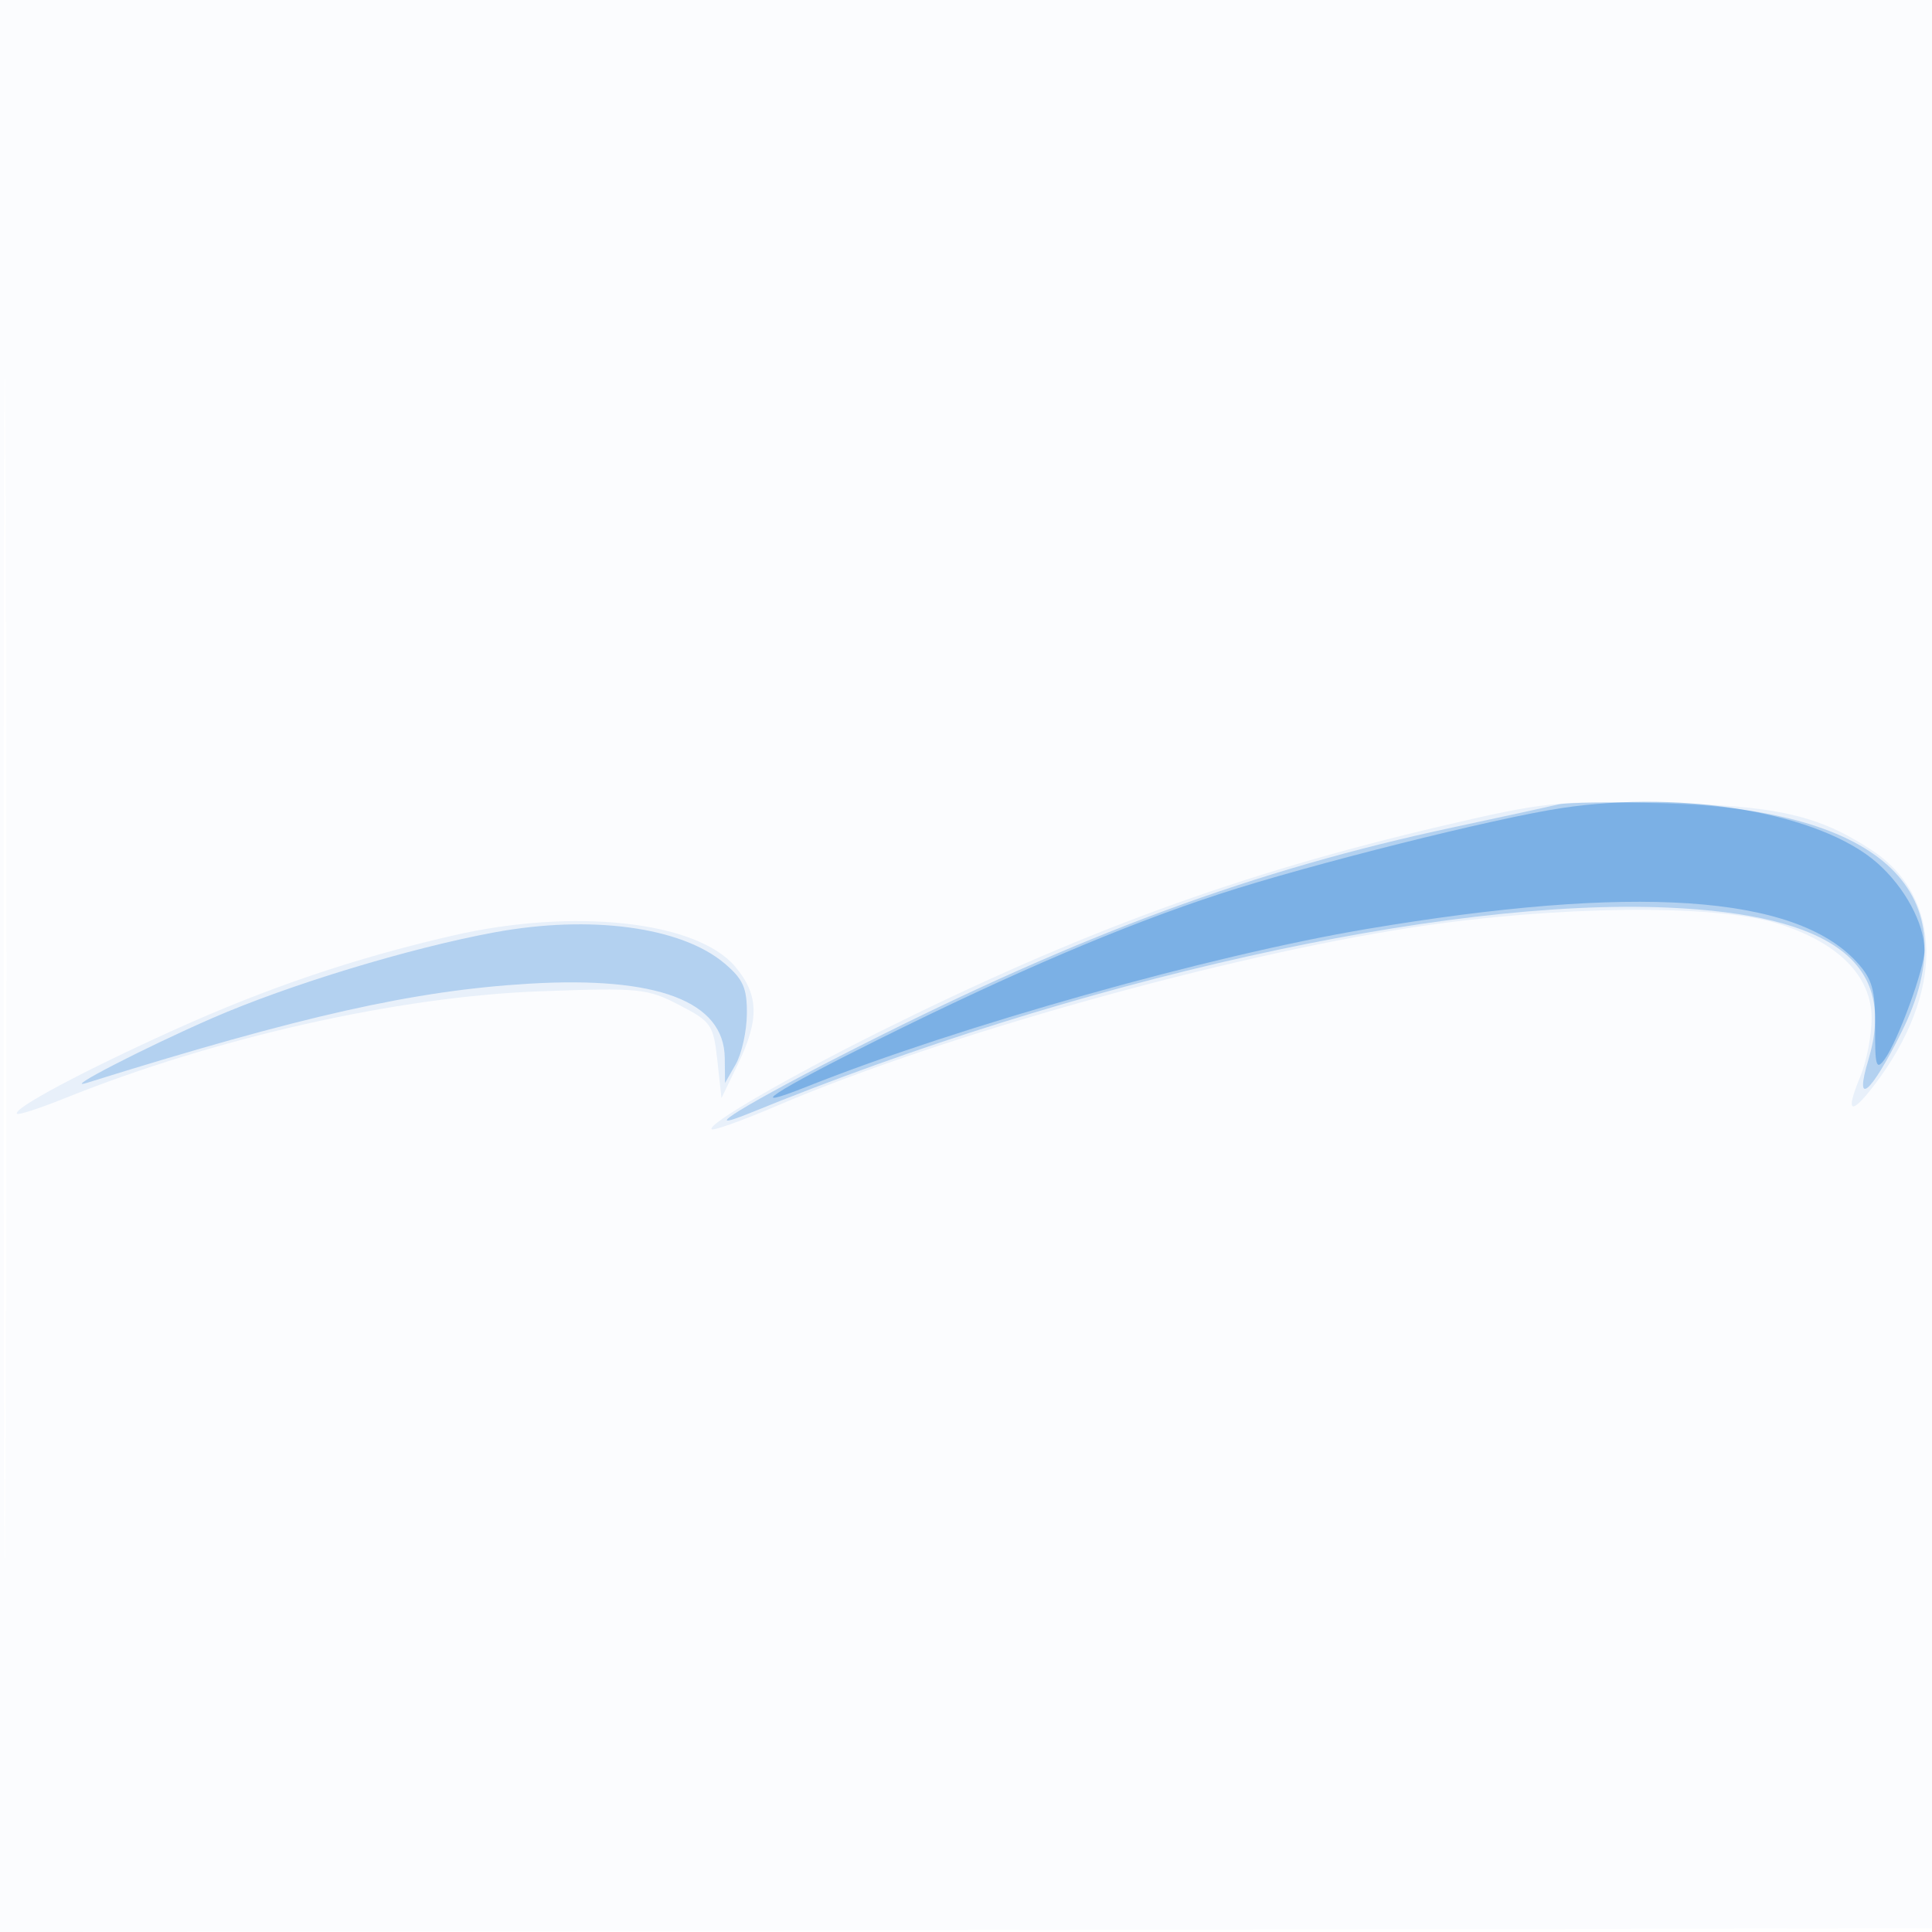
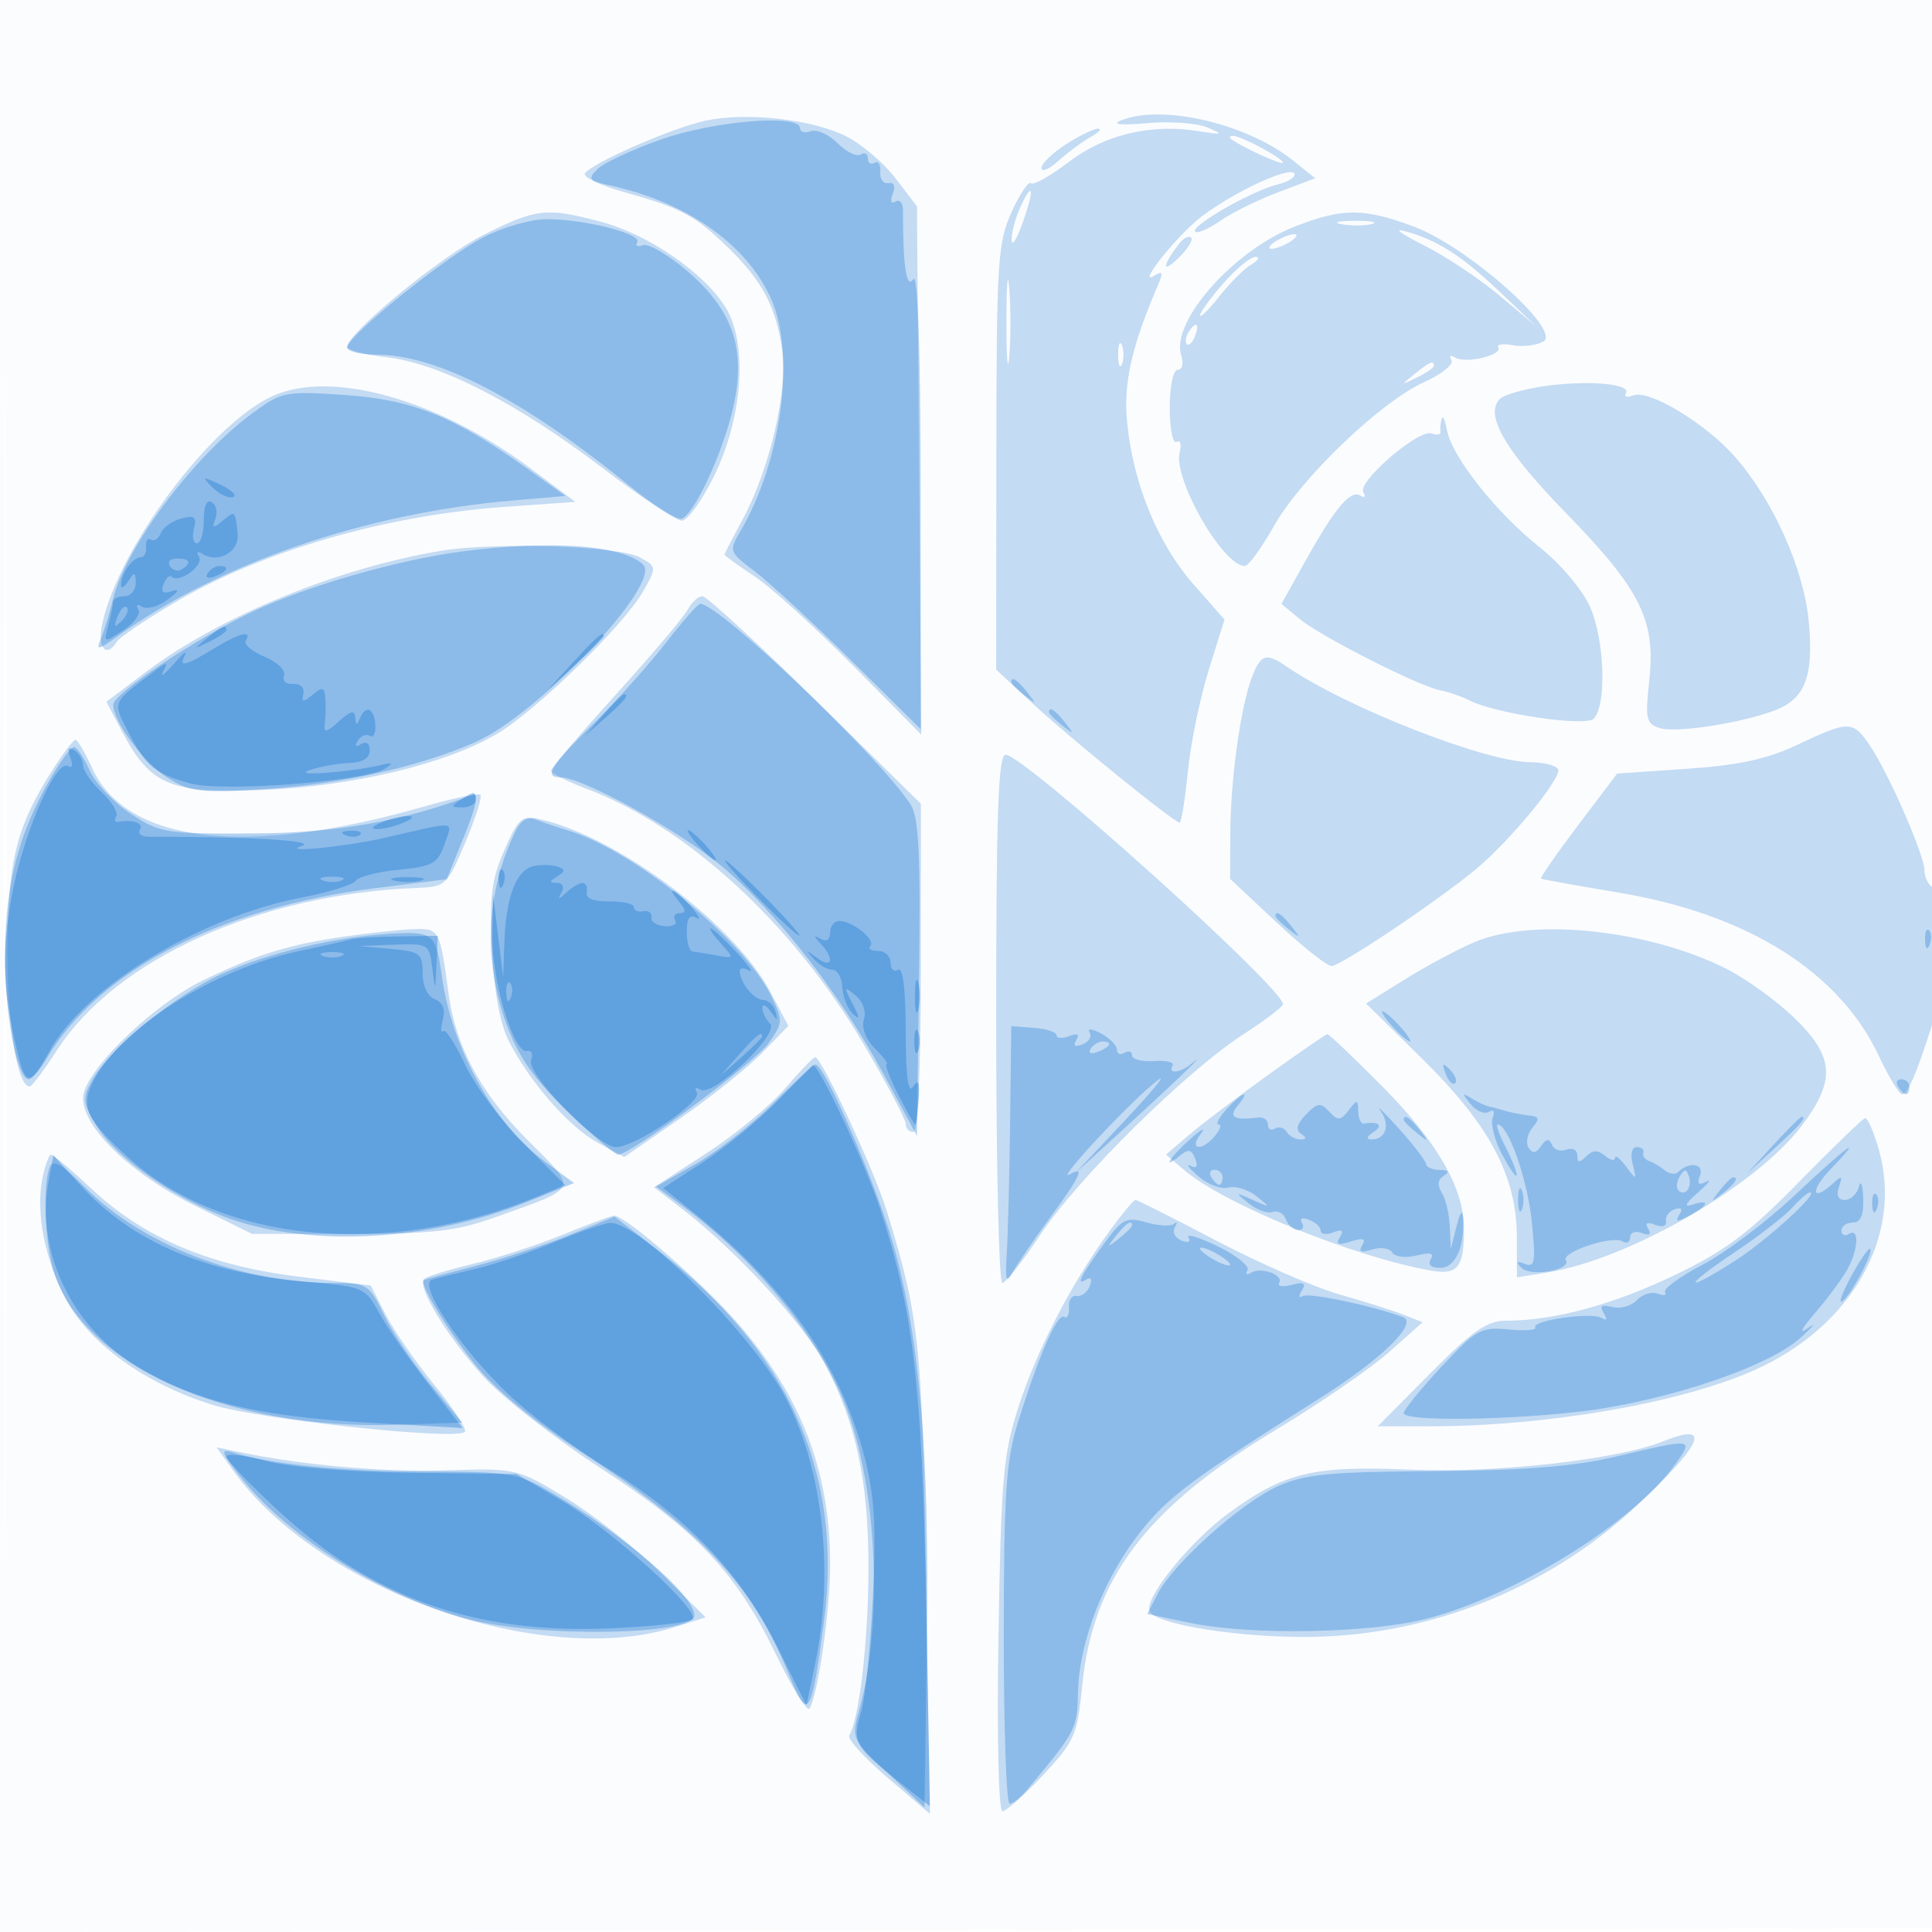
<svg xmlns="http://www.w3.org/2000/svg" width="256" height="256">
  <path fill="#1976D2" fill-opacity=".016" fill-rule="evenodd" d="M0 128.004v128.004l128.25-.254 128.25-.254.254-127.75L257.008 0H0zm.485.496c0 70.4.119 99.053.265 63.672s.146-92.98 0-128S.485 58.1.485 128.5" />
-   <path fill="#1976D2" fill-opacity=".083" fill-rule="evenodd" d="M191 109.46c-26.727 6.269-47.936 14.034-74.5 27.273-12.214 6.088-22.84 12.261-22.202 12.898.229.229 4.148-1.182 8.71-3.135 21.65-9.266 59.304-19.824 84.235-23.619 18.86-2.87 39.83-3.104 48.187-.538 8.097 2.487 12.57 6.968 12.57 12.593 0 2.273-.681 5.762-1.513 7.754-2.006 4.801-1.278 5.217 1.882 1.075 9.307-12.203 9.167-24.858-.344-31.11-7.135-4.69-12.623-5.917-28.025-6.265-13.599-.307-15.401-.116-29 3.074M60 123.967c-13.011 2.992-24.56 6.905-37.024 12.544-12.08 5.465-21.369 10.429-20.723 11.076.189.189 3.022-.734 6.295-2.051 19.956-8.03 44.196-13.49 62.952-14.181 13.24-.487 14.244-.389 18.5 1.815 4.25 2.2 4.531 2.608 5.05 7.33l.55 5 2.178-4.5c2.866-5.922 2.777-9.187-.353-12.907-5.073-6.029-21.35-7.824-37.425-4.126" />
-   <path fill="#1976D2" fill-opacity=".257" fill-rule="evenodd" d="M206.5 106.589c-1.1.266-7.4 1.639-14 3.05-26.141 5.59-49.06 14.035-78.5 28.922-15.072 7.622-22.342 12.07-14.5 8.871 43.312-17.667 91.615-28.469 121.5-27.17 21.894.952 30.409 7.417 26.57 20.172-1.93 6.412.277 4.56 4.401-3.692 9.145-18.301-2.467-29.481-31.471-30.299-6.6-.186-12.9-.12-14 .146m-141 16.957c-11.234 2.077-27.206 6.933-37.366 11.361-8.94 3.896-20.149 9.678-16.634 8.58 28.477-8.892 43.367-12.233 58.571-13.141 17.049-1.018 25.884 2.336 25.964 9.856l.036 3.298L97.5 141c.786-1.375 1.445-4.372 1.465-6.661.029-3.428-.499-4.61-2.996-6.712-5.73-4.821-17.754-6.432-30.469-4.081" />
-   <path fill="#1976D2" fill-opacity=".357" fill-rule="evenodd" d="M207 107.062c-8.785 1.306-33.548 7.52-45.346 11.379-12.781 4.18-27.198 10.324-45.154 19.242-14.071 6.989-18.281 9.767-9.5 6.269 20.021-7.976 53.359-17.361 74.06-20.849 35.46-5.974 56.762-4.549 64.94 4.344 2.098 2.281 2.494 3.682 2.464 8.704-.031 5.116.15 5.73 1.249 4.227 1.777-2.43 5.287-12.022 5.287-14.448 0-3.545-2.615-8.385-6.26-11.585-7.5-6.585-25.415-9.711-41.74-7.283" />
+   <path fill="#1976D2" fill-opacity=".247" fill-rule="evenodd" d="M93.5 15.99c-4.413.941-15.155 5.643-15.994 7-.292.473 2.062 1.587 5.231 2.474 7.554 2.114 9.338 3.067 13.726 7.328 4.584 4.453 6.398 7.912 7.194 13.721.738 5.386-1.726 15.821-5.28 22.363C97.07 71.283 96 73.36 96 73.493s1.78 1.419 3.955 2.859c2.176 1.439 8.043 6.751 13.038 11.804l9.082 9.186-.288-35-.287-35.001-2.808-3.68c-1.544-2.024-4.474-4.529-6.51-5.568-4.476-2.284-13.222-3.268-18.682-2.103m55-.015c-1.245.52.076.648 3.5.341 3.025-.271 6.625-.011 8 .579 2.195.942 2.042 1-1.257.476-6.287-.998-12.37.461-17.157 4.115-2.422 1.849-4.662 3.104-4.977 2.789s-1.472 1.407-2.569 3.826c-1.841 4.057-1.998 6.582-2.018 32.512L132 88.726l4.75 4.418c4.936 4.59 18.833 15.856 19.559 15.856.228 0 .716-3.037 1.085-6.75s1.612-9.767 2.763-13.455l2.093-6.704-4.092-4.649c-4.717-5.358-7.96-13.217-8.792-21.301-.547-5.327.527-10.13 4.151-18.555.636-1.48.513-1.723-.544-1.069-2.535 1.566 3.137-5.5 6.347-7.907 4.359-3.269 11.568-6.601 12.171-5.625.272.441-.739 1.105-2.248 1.477-3.406.838-11.587 5.527-10.879 6.235.286.287 1.784-.361 3.328-1.439 1.545-1.078 5.006-2.787 7.692-3.796l4.884-1.836-2.884-2.321c-6.128-4.929-17.497-7.578-22.884-5.33m-7.25 3.14c-1.787 1.145-3.25 2.566-3.25 3.158 0 .591 1.012.159 2.25-.962s3.15-2.536 4.25-3.144 1.55-1.112 1-1.12c-.55-.007-2.463.923-4.25 2.068m21.833-.742c1.029.921 6.917 3.626 6.917 3.178 0-.576-5.544-3.551-6.617-3.551-.394 0-.529.168-.3.373m-27.921 9.17c-.639 1.403-1.142 3.317-1.118 4.254s.679-.08 1.455-2.259c1.613-4.528 1.398-5.802-.337-1.995M64.1 31.108C58.441 33.936 46 44.15 46 45.968c0 .415 2.362 1.031 5.25 1.37 7.062.83 17.308 6.082 28.505 14.612 5.09 3.877 9.854 7.05 10.587 7.05s2.62-2.588 4.192-5.75c3.888-7.819 4.597-17.684 1.618-22.504-2.836-4.589-10.229-9.681-16.464-11.341-7.29-1.941-8.578-1.8-15.588 1.703m107.472-1.09c-8.114 3.168-16.46 12.609-15.056 17.032.35 1.102.155 1.95-.449 1.95-.615 0-1.067 2.14-1.067 5.059 0 2.782.408 4.807.907 4.499.498-.309.683.295.409 1.341-.915 3.5 5.713 15.101 8.627 15.101.477 0 2.206-2.373 3.843-5.274 3.598-6.377 14.189-16.519 19.96-19.116 2.31-1.039 3.917-2.346 3.572-2.904-.348-.564-.134-.711.482-.33 1.377.851 6.357-.313 5.723-1.338-.254-.412.609-.544 1.918-.294 1.31.25 3.133.034 4.052-.48 2.545-1.424-9.98-12.554-17.142-15.234-6.646-2.486-9.437-2.488-15.779-.012m6.19-.311c1.244.239 3.044.23 4-.02s-.062-.446-2.262-.435-2.982.216-1.738.455m10.871 2.775c2.823 1.408 7.323 4.395 10 6.638l4.867 4.078-4.909-4.656c-5.044-4.783-8.223-6.791-12.591-7.954-1.375-.366-.19.486 2.633 1.894m-32.335-.256c-2.268 2.929-2.408 4.116-.241 2.052 1.282-1.222 2.084-2.471 1.78-2.774-.304-.304-.996.021-1.539.722M169 32c-.825.533-1.05.969-.5.969s1.675-.436 2.5-.969 1.05-.969.5-.969-1.675.436-2.5.969m-35.645 10.5c-.003 4.95.166 7.101.376 4.78.209-2.321.212-6.371.005-9-.206-2.629-.378-.73-.381 4.22m28.749-4.965c-1.707 1.944-3.099 3.856-3.093 4.25.006.393 1.158-.74 2.56-2.519 1.402-1.778 3.309-3.677 4.239-4.219s1.174-1 .544-1.017c-.631-.016-2.543 1.561-4.25 3.505m-4.645 6.532c-.363.586-.445 1.281-.183 1.543s.743-.218 1.069-1.067c.676-1.762.1-2.072-.886-.476M148.158 47c0 1.375.227 1.938.504 1.25.278-.687.278-1.812 0-2.5-.277-.687-.504-.125-.504 1.25m39.283 2.555c-1.864 1.494-1.852 1.512.309.465 1.238-.6 2.25-1.3 2.25-1.555 0-.765-.519-.544-2.559 1.09m17.172 1.615c-2.687.387-5.332 1.149-5.876 1.693-2.07 2.07.684 6.826 8.735 15.086 9.93 10.19 11.94 14.225 11.066 22.221-.556 5.089-.414 5.735 1.388 6.307 2.145.68 10.826-.658 15.263-2.354 4.018-1.535 5.157-4.518 4.482-11.741-.656-7.032-4.709-16.077-9.801-21.877-3.856-4.392-11.348-8.919-13.434-8.119-.847.325-1.295.195-.996-.289.774-1.252-5.079-1.753-10.827-.927M36.129 52.477c-8.182 3.71-20.447 20.141-22.598 30.273-.661 3.113.562 4.526 1.96 2.265.334-.541 3.71-2.827 7.501-5.08 11.55-6.861 27.998-11.649 43.877-12.772l9.369-.663-5.869-4.389c-12.275-9.18-26.448-13.168-34.24-9.634M191.018 55.5c-.14.55-.207 1.321-.148 1.714s-.469.493-1.171.224c-1.692-.649-9.901 6.425-9.052 7.801.364.588.203.786-.359.439-1.337-.826-3.332 1.528-7.272 8.581l-3.217 5.758 2.351 1.956c2.804 2.334 15.807 8.941 18.688 9.496 1.118.215 2.849.813 3.847 1.328 3.404 1.758 15.39 3.528 16.483 2.435 1.75-1.75 1.46-10.504-.493-14.839-1.03-2.288-3.935-5.722-6.674-7.892-5.731-4.539-11.625-11.986-12.27-15.501-.252-1.375-.573-2.05-.713-1.5M58.5 72.974c-13.804 2.296-29.399 8.698-39.202 16.094l-5.201 3.924 2.201 4.16c3.677 6.947 6.433 8.055 18.702 7.516 11.917-.523 24.034-3.432 30.789-7.39 5.242-3.072 16.953-14.498 19.488-19.013 1.752-3.121 1.745-3.183-.5-4.416-2.726-1.496-19.236-2.046-26.277-.875m32.6 7.839c-.533.997-4.818 6.059-9.522 11.25-4.703 5.19-8.558 9.713-8.565 10.051s2.125 1.423 4.737 2.412c13.381 5.065 27.324 17.914 36.669 33.792 3.069 5.216 5.581 9.978 5.581 10.583 0 .604.45 1.099 1 1.099.636 0 1.004-7.924 1.01-21.75l.011-21.75-13.978-13.75C100.355 85.188 93.617 79 93.068 79s-1.434.816-1.968 1.813m74.783 8.937c-1.487 3.832-2.839 13.621-2.863 20.728l-.02 5.978 6.161 5.772c3.388 3.175 6.666 5.772 7.284 5.772 1.193 0 14.014-8.592 19.055-12.769 4.613-3.823 11.577-12.297 10.946-13.318-.31-.502-1.947-.913-3.636-.913-5.897 0-24.433-7.261-32.283-12.647-2.788-1.913-3.435-1.718-4.644 1.397m72.246 8.955c-3.99 1.884-7.748 2.699-14.607 3.166l-9.236.629-5.192 6.868c-2.856 3.777-5.057 6.951-4.893 7.053s4.799.937 10.299 1.856c17.09 2.853 29.243 10.499 34.488 21.698 1.295 2.764 2.672 5.025 3.062 5.025.714 0 1.876-2.675 3.864-8.899 1.364-4.268 1.426-17.773.086-18.601-.55-.34-1-1.323-1-2.184 0-2.011-4.807-12.986-7.255-16.566-2.254-3.295-2.734-3.297-9.616-.045M6.765 102.332C2.108 109.705 1 114.311 1 126.305c0 9.766 1.344 17.8 2.951 17.641.302-.03 1.899-2.152 3.549-4.716 7.816-12.146 26.832-20.748 47.688-21.572 3.879-.154 4.062-.324 6.461-6.015 1.359-3.222 2.261-6.066 2.006-6.321s-3.544.424-7.309 1.509c-23.515 6.777-39.52 4.965-44.104-4.994-.958-2.082-1.967-3.796-2.242-3.809s-1.731 1.923-3.235 4.304M132 135c0 19.25.364 35 .81 35 .445 0 2.72-2.885 5.055-6.411 4.94-7.459 19.311-21.643 26.885-26.535 2.887-1.865 5.25-3.662 5.25-3.994 0-2.17-34.327-33.046-36.75-33.055-.976-.004-1.25 7.659-1.25 34.995m-65.158-22.376c-1.724 3.897-1.999 6.129-1.639 13.28.282 5.601 1.062 9.816 2.239 12.096 2.843 5.506 8.018 11.394 11.811 13.437l3.475 1.871 7.408-5.122c4.075-2.816 8.965-6.726 10.866-8.688l3.458-3.568-2.385-4.495c-4.733-8.922-20.049-20.444-30.368-22.845-2.576-.599-2.954-.285-4.865 4.034m-21.295 11.487c-7.322 1.067-11.459 2.344-18.484 5.705C20.19 133.105 11 142.089 11 145.519c0 3.928 6.402 10.076 14.822 14.236l7.581 3.745 13.048-.004c11.094-.004 14.012-.35 19.478-2.311 10.928-3.92 10.715-3.381 3.994-10.102-6.198-6.198-9.541-12.387-10.488-19.421-1.153-8.557-1.216-8.672-4.704-8.54-1.777.067-5.91.512-9.184.989m149.91.695c-2.224.932-6.384 3.151-9.244 4.931l-5.2 3.236 7.459 7.339c8.905 8.762 12.504 15.537 12.518 23.566l.01 5.378 3.99-.638c10.833-1.733 27.716-11.462 33.743-19.446 4.545-6.02 4.337-9.135-.949-14.266-2.319-2.25-6.36-5.178-8.981-6.506-10.235-5.186-25.595-6.842-33.346-3.594M168 142.461c-4.125 2.969-8.85 6.553-10.5 7.965l-3 2.566 2.497 2.114c5.343 4.524 22.505 11.49 32.663 13.258 3.546.617 4.354-.449 4.318-5.696-.037-5.294-3.574-11.413-10.82-18.717-3.793-3.823-7.068-6.937-7.277-6.919-.21.017-3.756 2.461-7.881 5.429m-64 1.792c-1.925 2.247-6.612 6.104-10.416 8.572l-6.916 4.487 3.916 3.029c6.969 5.39 15.848 15.031 18.633 20.234 4.225 7.891 5.887 15.668 5.86 27.425-.022 9.452-1.227 19.816-2.555 21.965-.276.445 2.018 2.962 5.096 5.592l5.597 4.782-.508-30.92c-.517-31.375-.891-34.898-5.195-48.919-1.675-5.458-8.707-20.55-9.512-20.415-.275.047-2.075 1.922-4 4.168m134.31 12.431c-6.649 6.78-9.753 9.098-16.5 12.324-8.13 3.887-15.937 5.992-22.223 5.992-2.56 0-4.425 1.294-10.087 7l-6.946 7 6.973-.008c15.473-.018 33.077-3.066 42.901-7.426 12.935-5.741 19.743-17.739 16.546-29.16-.679-2.423-1.513-4.331-1.854-4.239s-4.305 3.924-8.81 8.517m-232.68-.582c-.917 4.581.292 10.778 3.144 16.128 3.111 5.834 10.429 11.1 19.313 13.897 6.206 1.954 32.356 4.764 33.518 3.602.306-.307-1.504-3.088-4.023-6.181s-5.451-7.33-6.515-9.417l-1.936-3.794-9.617-1.182c-11.754-1.445-20.418-5.114-27.321-11.571C9.498 155.063 7.058 153 6.771 153s-.8 1.396-1.141 3.102m141.294 7.148c-5.02 6.908-9.594 15.772-11.995 23.25-2.006 6.243-2.289 9.514-2.624 30.25-.216 13.365.006 23.25.523 23.25.494 0 2.918-2.159 5.386-4.798 4.175-4.463 4.536-5.284 5.177-11.789 1.402-14.236 8.458-23.58 25.609-33.913 5.856-3.528 12.639-8.188 15.073-10.356l4.427-3.941-2.5-.987c-1.375-.543-5.2-1.754-8.5-2.692s-10.637-4.14-16.305-7.115S150.692 159 150.451 159s-1.828 1.912-3.527 4.25m-72.424.382c-3.3 1.35-8.633 3.081-11.852 3.846-3.218.766-6.123 1.664-6.456 1.997-.98.979 2.96 7.478 7.791 12.851 2.469 2.746 9.456 8.217 15.526 12.158 12.842 8.338 18.079 13.912 23.394 24.9 2.097 4.336 4.059 7.486 4.359 7 1.132-1.834 2.738-12.991 2.738-19.018 0-12.3-3.759-22.219-12.061-31.829-4.73-5.475-15.203-14.594-16.593-14.449-.465.049-3.546 1.193-6.846 2.544m145.821 27.373c-5.927 2.388-22.219 4.221-33.256 3.74-13.095-.57-16.841.324-24.317 5.797-5.022 3.678-11.031 11.091-10.446 12.89.537 1.654 10.291 3.365 19.788 3.472 16.448.184 32.721-6.119 44.681-17.306q13.446-12.58 3.55-8.593M30.886 194.84c11.297 15.865 40.922 26.346 58.614 20.738l4-1.267-6-5.938c-3.3-3.266-8.925-7.712-12.5-9.881-6.496-3.939-6.506-3.942-16-3.665-8.48.247-19.077-.697-27.398-2.443l-2.898-.608z" />
+   <path fill="#1976D2" fill-opacity=".323" fill-rule="evenodd" d="M87.569 18.488c-3.812 1.345-7.595 3.109-8.406 3.92-1.3 1.301-1.13 1.55 1.431 2.103 10.327 2.23 18.236 7.734 21.54 14.989 3.313 7.274 1.475 21.522-3.971 30.788-1.62 2.755-1.598 2.82 1.849 5.424 1.918 1.45 7.65 6.746 12.738 11.77l9.25 9.133-.015-30.557c-.01-20.099-.347-30.045-.985-29.058-.899 1.391-1.364-1.771-1.354-9.2.001-.935-.445-1.424-.992-1.086-.586.362-.734-.064-.36-1.038.391-1.019.169-1.561-.58-1.414-.668.131-1.152-.545-1.077-1.501.075-.957-.262-1.493-.75-1.191-.488.301-.887.045-.887-.57s-.434-.85-.964-.523c-.529.328-1.914-.355-3.077-1.518-1.162-1.162-2.754-1.868-3.536-1.568-.783.301-1.423.11-1.423-.422 0-1.898-11.414-.957-18.431 1.519M64 31.465c-5.173 2.727-18 13.1-18 14.557 0 .538 1.783.978 3.962.978 7.962 0 19.418 5.947 33.388 17.332 3.218 2.622 6.351 4.601 6.964 4.397 1.738-.58 5.682-9.207 6.931-15.163 1.572-7.494-.18-12.494-6.182-17.648-2.51-2.154-5.149-3.698-5.865-3.429-.716.268-1.059.095-.762-.385.696-1.127-7.202-3.118-12.129-3.057-2.094.025-5.832 1.114-8.307 2.418M33.469 54.74c-7.826 5.737-16.831 17.754-18.499 24.685-.407 1.691-1.099 3.952-1.538 5.024-.747 1.823-.6 1.807 2.291-.252 13.474-9.594 32.629-16.174 51.989-17.857l7.213-.627-5.213-3.722c-9.558-6.825-15.09-9.047-24.035-9.652-7.886-.535-8.321-.449-12.208 2.401m27.83 18.321c-8.536 1.111-20.62 4.576-27.799 7.97-7.565 3.577-18.501 10.881-18.496 12.353.007 2.251 4.066 7.691 7.237 9.699 2.908 1.842 4.283 2.001 12.759 1.479 10.11-.622 20.622-2.965 28.025-6.245 8.372-3.71 24.707-20.985 22.207-23.485-2.59-2.59-12.187-3.3-23.933-1.771M88.177 85.25c-2.237 2.888-6.567 7.71-9.622 10.716-5.66 5.569-6.551 7.034-4.277 7.034 2.88 0 15.652 7.028 21.274 11.707 7.278 6.057 15.777 16.981 21.623 27.793l4.325 8 .271-20.894c.216-16.696-.014-21.328-1.147-23.057C116.459 100.193 95.281 80 92.779 80c-.295 0-2.366 2.362-4.602 5.25M134 90.378c0 .207.787.995 1.75 1.75 1.586 1.243 1.621 1.208.378-.378-1.307-1.666-2.128-2.195-2.128-1.372m5 4c0 .207.787.995 1.75 1.75 1.586 1.243 1.621 1.208.378-.378-1.307-1.666-2.128-2.195-2.128-1.372M6.634 103.25C2.495 110.427.789 116.934.668 126c-.107 8.081 1.548 17 3.155 17 .41 0 1.504-1.283 2.43-2.851 6.801-11.513 23.035-19.905 43.453-22.462l9.479-1.187 2.377-5.845c1.53-3.762 1.926-5.672 1.11-5.359-9.195 3.528-18.093 5.094-29.24 5.147-11.474.054-12.269-.076-16.141-2.635-2.239-1.48-4.681-4.068-5.425-5.75C11.121 100.376 10.191 99 9.798 99s-1.817 1.912-3.164 4.25m61.636 6.965c-3.878 8.018-4.282 16.944-1.153 25.497 1.581 4.322 3.625 7.245 8.071 11.538 3.274 3.162 6.294 5.75 6.711 5.75 1.664 0 18.1-12.19 19.962-14.805 1.897-2.663 1.912-2.954.322-6.237-3.589-7.41-18.188-19.297-26.92-21.92-1.52-.456-3.466-1.117-4.325-1.469-1.033-.422-1.937.136-2.668 1.646M169 121.378c0 .207.787.995 1.75 1.75 1.586 1.243 1.621 1.208.378-.378-1.307-1.666-2.128-2.195-2.128-1.372m-117.5 2.359c-7.313.472-15.93 2.531-22 5.256-6.35 2.851-15.127 10.074-17.398 14.317-1.207 2.254-1.117 2.93.806 6.041 2.572 4.161 10.629 9.727 17.592 12.152 10.871 3.786 26.418 2.923 39.145-2.171l6.423-2.572-3.879-2.852c-6.807-5.007-12.32-14.954-13.651-24.633-.772-5.61-1.163-5.918-7.038-5.538m203.579.846c.048 1.165.285 1.402.604.605.289-.722.253-1.585-.079-1.917s-.568.258-.525 1.312M184.5 136c.995 1.1 2.035 2 2.31 2s-.315-.9-1.31-2-2.035-2-2.31-2 .315.9 1.31 2m-50.655 12.734c-.085 7.021-.283 14.791-.44 17.266-.237 3.75-.099 4.167.828 2.5.612-1.1 2.835-4.343 4.94-7.207 4.011-5.459 4.66-6.891 2.577-5.691-2.199 1.267 8.598-10.249 11.762-12.545 1.093-.793-.937 1.667-4.512 5.468l-6.5 6.912 7-6.401c6.735-6.158 10.862-10.15 8.304-8.032-1.441 1.192-3.126 1.327-2.426.193.273-.442-.825-.711-2.441-.6-1.615.112-2.937-.228-2.937-.756 0-.527-.45-.681-1-.341s-1 .157-1-.406-.954-1.534-2.121-2.159c-1.18-.631-1.848-.693-1.505-.14.338.548-.081 1.262-.932 1.589-1.009.387-1.297.191-.83-.565q.718-1.16-.948-.52c-.915.351-1.664.298-1.664-.118 0-.415-1.35-.858-3-.984l-3-.229zm10.662-9.745c-.35.566.051.734.941.393 1.732-.665 2.049-1.382.611-1.382-.518 0-1.216.445-1.552.989m-42.007 7.159c-2.75 2.769-7.379 6.396-10.287 8.06l-5.287 3.024 3.287 2.408c9.497 6.958 17.742 16.869 21.536 25.887 4.411 10.484 5.39 29.208 2.14 40.928-1.091 3.937-1.074 3.976 3.757 8.5l4.854 4.545.311-22c.352-24.918-.924-40.07-4.42-52.5-2.275-8.091-9.174-24.063-10.341-23.944-.303.031-2.8 2.323-5.55 5.092m89.064-3.855c.376.986.935 1.541 1.243 1.233s.001-1.114-.683-1.793c-.988-.98-1.102-.865-.56.56M251.5 144c.34.55.816 1 1.059 1s.441-.45.441-1-.477-1-1.059-1-.781.45-.441 1m-89 3c-.995 1.1-1.46 2-1.033 2s.218.675-.467 1.5c-1.754 2.113-3.535 1.879-1.903-.25.738-.963.119-.659-1.377.674-2.757 2.457-3.88 4.284-1.337 2.173 1.069-.887 1.521-.79 1.989.429.401 1.046.188 1.366-.633.95-.682-.346-.228.264 1.007 1.355 1.236 1.091 3.036 1.779 4 1.528.965-.25 2.654.267 3.754 1.148 1.926 1.544 1.907 1.562-.5.493-2.387-1.06-2.411-1.039-.529.467 1.085.867 2.51 1.371 3.168 1.118.657-.252 1.444.188 1.747.978s1.042 1.437 1.642 1.437.815-.445.479-.989c-.35-.566.051-.734.941-.393.854.328 1.552.984 1.552 1.458 0 .473.749.574 1.664.223 1.183-.454 1.436-.27.875.638-.592.957-.225 1.098 1.461.563 1.635-.519 2.045-.382 1.5.5-.534.864-.162 1.028 1.291.566 1.122-.356 2.331-.177 2.686.397.361.583 1.788.758 3.233.395 1.815-.456 2.377-.307 1.88.496-.439.711.029 1.146 1.234 1.146 1.983 0 3.243-2.692 3.044-6.5-.069-1.314-.367-.97-.868 1l-.763 3-.134-3c-.073-1.65-.553-3.663-1.066-4.474-.614-.971-.524-1.732.266-2.234.81-.516.632-.766-.553-.777-.963-.008-1.767-.353-1.788-.765-.02-.412-1.661-2.55-3.645-4.75-1.985-2.2-3.054-3.232-2.377-2.294 1.328 1.839.679 3.803-1.249 3.779-.716-.01-.592-.403.309-.985 1.349-.872.725-1.43-1.25-1.118-.412.065-.764-.669-.782-1.632-.029-1.595-.141-1.607-1.263-.133-1.066 1.4-1.41 1.425-2.57.182-1.159-1.24-1.576-1.188-3.091.384-1.201 1.246-1.405 2.048-.648 2.552.781.52.756.739-.087.75-.655.008-1.474-.442-1.819-1.001-.346-.559-1.047-.758-1.559-.441-.512.316-.931.079-.931-.528 0-.606-.562-1.03-1.25-.94-3.235.42-4.028-.035-2.75-1.575 1.854-2.234.594-1.814-1.5.5m32.363-.703c.75.925 1.839 1.387 2.42 1.028.627-.388.831-.064.501.797-.306.797.273 3.009 1.288 4.914 1.014 1.905 1.863 3.104 1.886 2.664s-.645-2.127-1.484-3.75c-.839-1.622-1.3-2.95-1.025-2.95 1.385 0 3.936 7.228 4.511 12.782.563 5.433.44 6.203-.905 5.691-1.139-.433-1.259-.293-.45.523 1.228 1.238 6.689.288 5.879-1.022-.652-1.054 6.159-3.313 7.496-2.486.561.346 1.02.105 1.02-.536 0-.643.696-.899 1.552-.57 1.014.389 1.304.193.836-.563q-.715-1.158.936-.525c.954.366 1.551.174 1.414-.455-.131-.599.387-1.316 1.151-1.594.906-.329 1.125-.076.63.725-.591.956-.288.977 1.36.095 2.568-1.375 2.784-2.215.371-1.441-1.187.382-.946-.139.75-1.618 1.375-1.199 1.861-1.842 1.08-1.429-1.02.54-1.251.311-.819-.814.601-1.567-1.458-1.9-2.89-.467-.378.378-1.178.279-1.779-.22-.601-.498-1.542-1.057-2.092-1.241s-.888-.673-.75-1.085c.137-.412-.252-.75-.867-.75-.659 0-.884.922-.549 2.25.547 2.173.517 2.184-.884.309-.797-1.068-1.45-1.575-1.45-1.128s-.596.319-1.324-.285c-.966-.802-1.641-.781-2.5.078-.901.901-1.176.871-1.176-.131 0-.725-.639-1.062-1.435-.756-.79.303-1.656.013-1.924-.643-.361-.883-.737-.84-1.44.163-.693.988-1.144 1.044-1.662.206-.391-.633-.167-1.806.497-2.607.957-1.153.923-1.488-.164-1.608a21.6 21.6 0 0 1-4.122-.858 15 15 0 0 0-1.5-.38c-.412-.077-1.425-.558-2.25-1.067-1.292-.798-1.311-.694-.137.754M186 148.378c0 .207.787.995 1.75 1.75 1.586 1.243 1.621 1.208.378-.378-1.307-1.666-2.128-2.195-2.128-1.372m48.946 3.372-3.446 3.75 3.75-3.446c3.49-3.208 4.21-4.054 3.446-4.054-.167 0-1.854 1.688-3.75 3.75m2.845 6.649c-3.69 3.472-9.168 7.6-12.174 9.174s-5.252 3.209-4.99 3.633-.175.521-.972.215c-.798-.306-2.045.081-2.773.86s-2.194 1.189-3.259.91c-1.411-.369-1.716-.15-1.125.806.521.843.42 1.07-.283.636-1.314-.812-9.349.341-8.781 1.26.219.354-1.378.474-3.549.267-3.673-.35-4.293-.004-8.916 4.972-2.733 2.942-4.969 5.691-4.969 6.108 0 1.309 18.104.826 27-.72 10.931-1.899 21.876-5.874 25.644-9.313 1.631-1.489 2.041-2.042.911-1.228-1.253.901-.884.12.945-2 1.65-1.914 3.563-4.485 4.25-5.715 1.497-2.679 1.652-5.63.25-4.764-.55.34-1 .141-1-.441s.675-1.059 1.5-1.059c1.049 0 1.465-.976 1.384-3.25-.064-1.787-.322-2.463-.573-1.5-.252.963-1.086 1.75-1.853 1.75-.897 0-1.175-.625-.779-1.75.502-1.429.368-1.52-.732-.5-2.81 2.607-3.191 1.114-.447-1.75 4.824-5.035 2.379-3.271-4.709 3.399M6.57 154.678c-.89 2.32-.66 9.458.432 13.387 3.504 12.617 22.951 21.475 45.496 20.726l8.743-.291-4.145-5c-2.28-2.75-5.075-6.912-6.21-9.25-2-4.118-2.212-4.25-6.839-4.25-12.062 0-25.119-5.019-32.652-12.553-3.21-3.21-4.395-3.89-4.825-2.769M160.5 156c.34.55.816 1 1.059 1s.441-.45.441-1-.477-1-1.059-1-.781.45-.441 1m62.083-.134c-.431.697-.513 1.537-.183 1.867.895.895 1.871-.421 1.387-1.871-.338-1.016-.574-1.016-1.204.004m5.289 1.884c-1.243 1.586-1.208 1.621.378.378 1.666-1.307 2.195-2.128 1.372-2.128-.207 0-.995.787-1.75 1.75M201.158 159c0 1.375.227 1.938.504 1.25.278-.687.278-1.812 0-2.5-.277-.687-.504-.125-.504 1.25m36.295 1.052c-1.022 1.129-4.518 3.829-7.769 6-6.837 4.566-6.624 5.401.252.989 4.225-2.711 11.161-9.041 9.906-9.041-.293 0-1.368.924-2.389 2.052m10.626-.469c.048 1.165.285 1.402.604.605.289-.722.253-1.585-.079-1.917s-.568.258-.525 1.312m-172.615 4.062c-3.28 1.337-8.889 3.183-12.464 4.102s-6.646 1.76-6.824 1.869c-.668.409 2.844 6.23 6.712 11.124 2.593 3.279 7.649 7.442 14.31 11.783 15.7 10.229 22.519 17.526 27.253 29.161 2.656 6.529 3.021 6.01 4.715-6.714 2.62-19.678-4.667-36.004-22.033-49.368l-5.705-4.39zm71.182.674c-3.326 4.5-4.199 6.141-2.812 5.284.735-.454.935-.164.56.813-.321.837-1.104 1.422-1.739 1.302s-1.093.565-1.018 1.521c.075.957-.214 1.522-.644 1.257-.884-.547-3.363 5.129-6.116 14.004-1.579 5.088-1.863 9.382-1.869 28.25-.005 12.238.342 22.25.77 22.25s1.44-.794 2.25-1.764c6.626-7.937 6.707-8.093 6.819-13.064.151-6.675 3.424-15.07 8.261-21.19 3.693-4.671 6.848-7.019 23.944-17.819 8.016-5.065 12.912-9.86 10.857-10.634-3.989-1.503-12.493-3.286-13.298-2.789-.526.325-.573.007-.109-.743.604-.977.26-1.168-1.347-.748-1.187.311-1.935.204-1.662-.237.665-1.077-2.395-2.191-3.738-1.361-.585.362-.792.217-.459-.321.333-.539-1.43-1.968-3.918-3.177s-4.243-1.743-3.899-1.187c.365.591-.017.765-.921.418-.851-.327-1.252-1.109-.892-1.739s.324-.849-.081-.486c-.405.362-2.053.281-3.662-.181-2.585-.741-3.202-.468-5.277 2.341m1.226-.569c-1.243 1.586-1.208 1.621.378.378.963-.755 1.75-1.543 1.75-1.75 0-.823-.821-.294-2.128 1.372M159 165.43c0 .275.9.981 2 1.57s2 .845 2 .57-.9-.981-2-1.57-2-.845-2-.57m86.313 3.651c-1.188 2.168-1.741 3.683-1.229 3.367 1.109-.685 4.21-6.487 3.726-6.972-.186-.185-1.31 1.437-2.497 3.605M214 193.031c-5.448 1.291-12.014 1.81-24 1.895-13.972.1-17.148.412-20.732 2.039-4.861 2.207-13.78 10.191-15.845 14.185l-1.403 2.712 5.727 1.189c8 1.661 23.827 1.373 31.322-.569 11.71-3.034 27.47-12.813 32.868-20.394 2.529-3.551 2.565-3.546-7.937-1.057m-181.886 2.977c6.27 7.831 18.806 15.594 29.946 18.544 9.331 2.471 29.94 2.129 29.94-.497 0-2.708-9.268-10.664-19.088-16.383-4.273-2.489-5.406-2.672-16.5-2.678-10.981-.005-20.607-.969-25.645-2.568-1.677-.532-1.438.103 1.347 3.582" />
+   <path fill="#1976D2" fill-opacity=".375" fill-rule="evenodd" d="M28.174 64.603c.896.896 2.109 1.464 2.695 1.263s-.147-.935-1.629-1.629c-2.491-1.168-2.572-1.14-1.066.366M27 68.941c0 1.682-.408 3.059-.906 3.059s-.679-.87-.401-1.932c.413-1.58.107-1.828-1.679-1.361-1.201.314-2.417 1.18-2.703 1.926s-.873 1.138-1.303.872-.72.16-.645.947-.263 1.419-.751 1.404c-1.022-.031-2.581 2.17-2.581 3.644 0 .55.436.325.969-.5.828-1.282.972-1.246.985.25.008.963-.66 1.75-1.485 1.75s-1.506.338-1.514.75c-.007.412-.299 1.817-.648 3.12-.629 2.35-.611 2.355 2.005.641 1.452-.952 2.349-2.2 1.994-2.775-.376-.608-.164-.747.507-.333.634.392 2.166-.044 3.404-.968 1.412-1.054 1.618-1.468.553-1.109-1.215.409-1.536.147-1.127-.92.315-.821.802-1.264 1.081-.984.938.938 4.309-1.509 3.618-2.627-.413-.669-.224-.821.481-.385 2.103 1.3 4.886-.311 4.636-2.684-.329-3.12-.32-3.112-2.013-1.707-1.263 1.048-1.422 1.001-.932-.276.325-.848.111-1.838-.477-2.201-.668-.413-1.068.484-1.068 2.399m-4.49 6.075c.346.559 1.047.758 1.559.441C25.456 74.6 25.198 74 23.441 74c-.857 0-1.276.457-.931 1.016m4.997.973c-.35.566.051.734.941.393 1.732-.665 2.049-1.382.611-1.382-.518 0-1.216.445-1.552.989m-11.943 5.718c-.542 1.425-.428 1.54.56.56.684-.679.991-1.486.683-1.793-.308-.308-.867.247-1.243 1.233m11.877 2.848c-1.864 1.494-1.852 1.512.309.465 1.238-.6 2.25-1.3 2.25-1.555 0-.765-.519-.544-2.559 1.09m.785 1.449c-3.801 2.317-4.592 2.477-3.698.746.355-.687-.333-.125-1.528 1.25s-1.823 1.825-1.395 1c.686-1.321.548-1.327-1.163-.045-5.671 4.251-5.536 3.94-3.475 7.981 2.341 4.588 3.546 5.587 8.309 6.887 4.194 1.144 23.104-.3 25.724-1.965 1.183-.752 1.077-.855-.5-.49-4.252.986-12.039 1.544-9.5.681 1.375-.467 3.737-.894 5.25-.949 1.781-.065 2.75-.649 2.75-1.659 0-.924-.47-1.268-1.155-.846-.721.446-.882.274-.43-.457.398-.644 1.115-.929 1.594-.633.478.296.801-.371.718-1.483-.171-2.262-1.294-2.682-2.065-.772-.365.905-.526.862-.583-.155-.06-1.065-.587-.945-2.179.496-1.626 1.471-2.051 1.563-1.882.405.121-.823.166-2.339.1-3.368-.099-1.579-.362-1.67-1.674-.581-1.287 1.068-1.504 1.046-1.25-.128.175-.814-.406-1.365-1.365-1.293-.944.071-1.465-.411-1.198-1.107.264-.687-.874-1.791-2.566-2.492-1.672-.693-2.794-1.657-2.493-2.143.9-1.456-.869-1.001-4.346 1.12m47.72 1.746L72.5 91.5l3.75-3.446c2.063-1.896 3.75-3.583 3.75-3.75 0-.764-.846-.044-4.054 3.446m3.978 7L77.5 97.5l2.75-2.424C82.82 92.81 83.459 92 82.674 92c-.179 0-1.416 1.237-2.75 2.75m-70.605 5.638c.377.984.252 1.465-.295 1.127-1.648-1.019-6.09 9.331-7.537 17.558-1.331 7.569-1.073 12.853 1.034 21.177.915 3.614 1.636 3.47 3.928-.785 4.607-8.555 19.913-17.926 33.551-20.54 3.575-.685 6.79-1.685 7.143-2.222.354-.537 2.917-1.195 5.695-1.461 4.481-.431 5.165-.812 6.057-3.37 1.116-3.202 1.874-3.119-7.895-.863-5.219 1.205-14.041 2.066-11 1.074 2.122-.693-6.957-1.234-20.272-1.208-.974.002-1.51-.419-1.191-.936.535-.865-.882-1.377-2.861-1.033-.454.079-.58-.252-.281-.736s-.568-1.923-1.926-3.199S11 102.081 11 101.385c0-.697-.526-1.592-1.17-1.99-.794-.491-.958-.171-.511.993M61 106c-1.282.828-1.246.972.25.985.962.008 1.75-.435 1.75-.985 0-1.22-.113-1.22-2 0m-10.5 3c-1.261.542-1.445.859-.5.859.825 0 2.4-.386 3.5-.859 1.261-.542 1.445-.859.5-.859-.825 0-2.4.386-3.5.859m-4.687 1.683c.721.289 1.584.253 1.916-.079s-.258-.568-1.312-.525c-1.165.048-1.402.285-.604.604M92.5 112c.995 1.1 2.035 2 2.31 2s-.315-.9-1.31-2-2.035-2-2.31-2 .315.9 1.31 2m-21.807 2.769c-2.286.506-3.647 4.053-3.856 10.046l-.163 4.685L66 124l-.674-5.5-.085 5.5c-.093 5.941 2.834 15.649 4.601 15.262.597-.131.836.412.531 1.207C69.687 142.258 79.185 152 81.615 152c2.551 0 11.479-6.039 10.727-7.256-.376-.608-.173-.758.479-.355 1.647 1.018 10.542-7.426 9.217-8.751-.571-.571-1.031-1.511-1.023-2.088s.493-.375 1.076.45c.943 1.333 1.016 1.333.652 0-.225-.825-.951-1.5-1.613-1.5-1.208 0-3.086-2.297-3.115-3.809-.008-.445.548-.488 1.235-.095.688.392-.072-.706-1.687-2.441S94.415 123 94.158 123s.355.909 1.36 2.02c1.79 1.978 1.777 2.011-.595 1.574-1.333-.245-2.761-.479-3.173-.52s-.75-1.226-.75-2.633c0-1.77.385-2.334 1.25-1.828.688.402.393-.247-.655-1.441-2.128-2.426-3.547-3.024-1.595-.672.928 1.118.944 1.5.063 1.5-.649 0-.92.423-.6.939.319.517-.298.874-1.372.793s-1.871-.616-1.772-1.19c.1-.573-.381-.93-1.069-.792s-1.25-.112-1.25-.555-1.463-.78-3.25-.75c-2.088.035-3.161-.392-3-1.195.138-.687-.11-1.25-.55-1.25s-1.406.563-2.147 1.25c-1.077 1-1.205 1-.641 0 .408-.721.152-1.256-.603-1.265-1.06-.013-1.055-.177.025-.861 1.112-.705 1.112-.921 0-1.3-.734-.25-2.147-.275-3.141-.055M100.5 119c2.709 2.75 5.15 5 5.425 5s-1.716-2.25-4.425-5-5.15-5-5.425-5 1.716 2.25 4.425 5m-34.421-2.417c.048 1.165.285 1.402.604.605.289-.722.253-1.585-.079-1.917s-.568.258-.525 1.312m-23.329.079c.688.278 1.813.278 2.5 0 .688-.277.125-.504-1.25-.504s-1.937.227-1.25.504m9.5.027c.962.252 2.538.252 3.5 0 .962-.251.175-.457-1.75-.457s-2.712.206-1.75.457m57.75 6.87c0 .957-.483 1.286-1.25.853-1-.564-1-.436 0 .641 1.872 2.017 1.506 3.385-.5 1.868-1.511-1.143-1.572-1.126-.45.127.715.799 1.84 1.452 2.5 1.452s1.252 1.042 1.317 2.317c.064 1.274.681 2.849 1.372 3.5.977.92.97.628-.03-1.317-1.182-2.297-1.149-2.387.4-1.109.988.816 1.449 2.14 1.112 3.199-.347 1.094.237 2.618 1.478 3.859 1.128 1.128 1.817 2.051 1.531 2.051s.398 1.8 1.52 4 2.144 3.999 2.27 3.998c.127-.001.33-1.464.453-3.25.164-2.394-.029-2.854-.735-1.748-.651 1.021-.962-1.315-.973-7.309-.009-5.614-.378-8.585-1.015-8.191-.55.34-1-.084-1-.941s-.75-1.559-1.667-1.559c-.916 0-1.373-.293-1.015-.651.776-.776-2.285-3.272-4.068-3.317-.687-.018-1.25.67-1.25 1.527m-63.5.907c-.55.17-3.7.886-7 1.592-11.226 2.4-23.488 10.151-27.095 17.126-1.795 3.472-1.06 5.089 4.673 10.267 12.541 11.33 34.476 13.319 54.523 4.942l3.288-1.373-5.474-5.474c-3.011-3.011-6.52-7.732-7.798-10.49s-2.584-4.756-2.903-4.437-.333-.36-.033-1.508c.357-1.365-.012-2.301-1.068-2.706-.959-.368-1.613-1.768-1.613-3.454 0-2.61-.339-2.867-4.25-3.219l-4.25-.383 4.687-.174c4.581-.171 4.695-.102 5.09 3.075.397 3.2.405 3.192.563-.5L58 124l-5.25.079c-2.888.043-5.7.218-6.25.387m-3.75 2.196c.688.278 1.813.278 2.5 0 .688-.277.125-.504-1.25-.504s-1.937.227-1.25.504M121.232 132c0 1.925.206 2.713.457 1.75.252-.963.252-2.537 0-3.5-.251-.963-.457-.175-.457 1.75m-54.153-.417c.048 1.165.285 1.402.604.605.289-.722.253-1.585-.079-1.917s-.568.258-.525 1.312M121.158 138c0 1.375.227 1.938.504 1.25.278-.687.278-1.812 0-2.5-.277-.687-.504-.125-.504 1.25m-23.234 1.75L95.5 142.5l2.75-2.424c1.513-1.334 2.75-2.571 2.75-2.75 0-.785-.81-.146-3.076 2.424m5.01 6.218c-2.511 2.558-6.927 6.18-9.812 8.05l-5.246 3.399 4.312 3.483c12.048 9.729 19.212 20.018 22.351 32.1 1.326 5.101 1.57 9.084 1.136 18.5-.304 6.6-1.021 13.54-1.593 15.422-1.189 3.907-.854 4.507 5.18 9.286l3.955 3.132-.495-26.92c-.53-28.838-1.723-38.967-6.174-52.433-2.062-6.237-8.258-19.386-8.873-18.829-.096.088-2.23 2.252-4.741 4.81M6.425 156.546c-1.689 9.006 2.889 18.904 11.176 24.164 7.478 4.745 16.202 6.948 30.801 7.777l12.903.732-4.565-5.86c-2.51-3.222-5.428-7.434-6.484-9.359-1.88-3.428-2.083-3.514-9.838-4.181-13.332-1.146-23.022-5.318-29.815-12.837l-3.527-3.904zm67.075 8.037c-3.3 1.374-8.025 2.97-10.5 3.547-2.475.576-5.066 1.22-5.758 1.431-1.902.578 3.691 9.021 9.954 15.024 2.917 2.797 8.848 7.251 13.18 9.9 10.613 6.487 17.687 13.891 22.543 23.592l3.947 7.886 1.146-5.52c2.519-12.136 1.065-25.507-3.81-35.036-4.292-8.388-19.396-23.491-23.368-23.365-.733.024-4.034 1.167-7.334 2.541M30 192.997c0 .449 3.102 3.688 6.894 7.199 12.424 11.503 26.018 16.328 43.859 15.568 5.639-.24 10.589-.776 11-1.192 1.116-1.13-10.776-11.904-17.469-15.826l-5.845-3.426-13.97-.17c-8.245-.101-16.12-.744-19.219-1.57-2.888-.769-5.25-1.032-5.25-.583" />
</svg>
